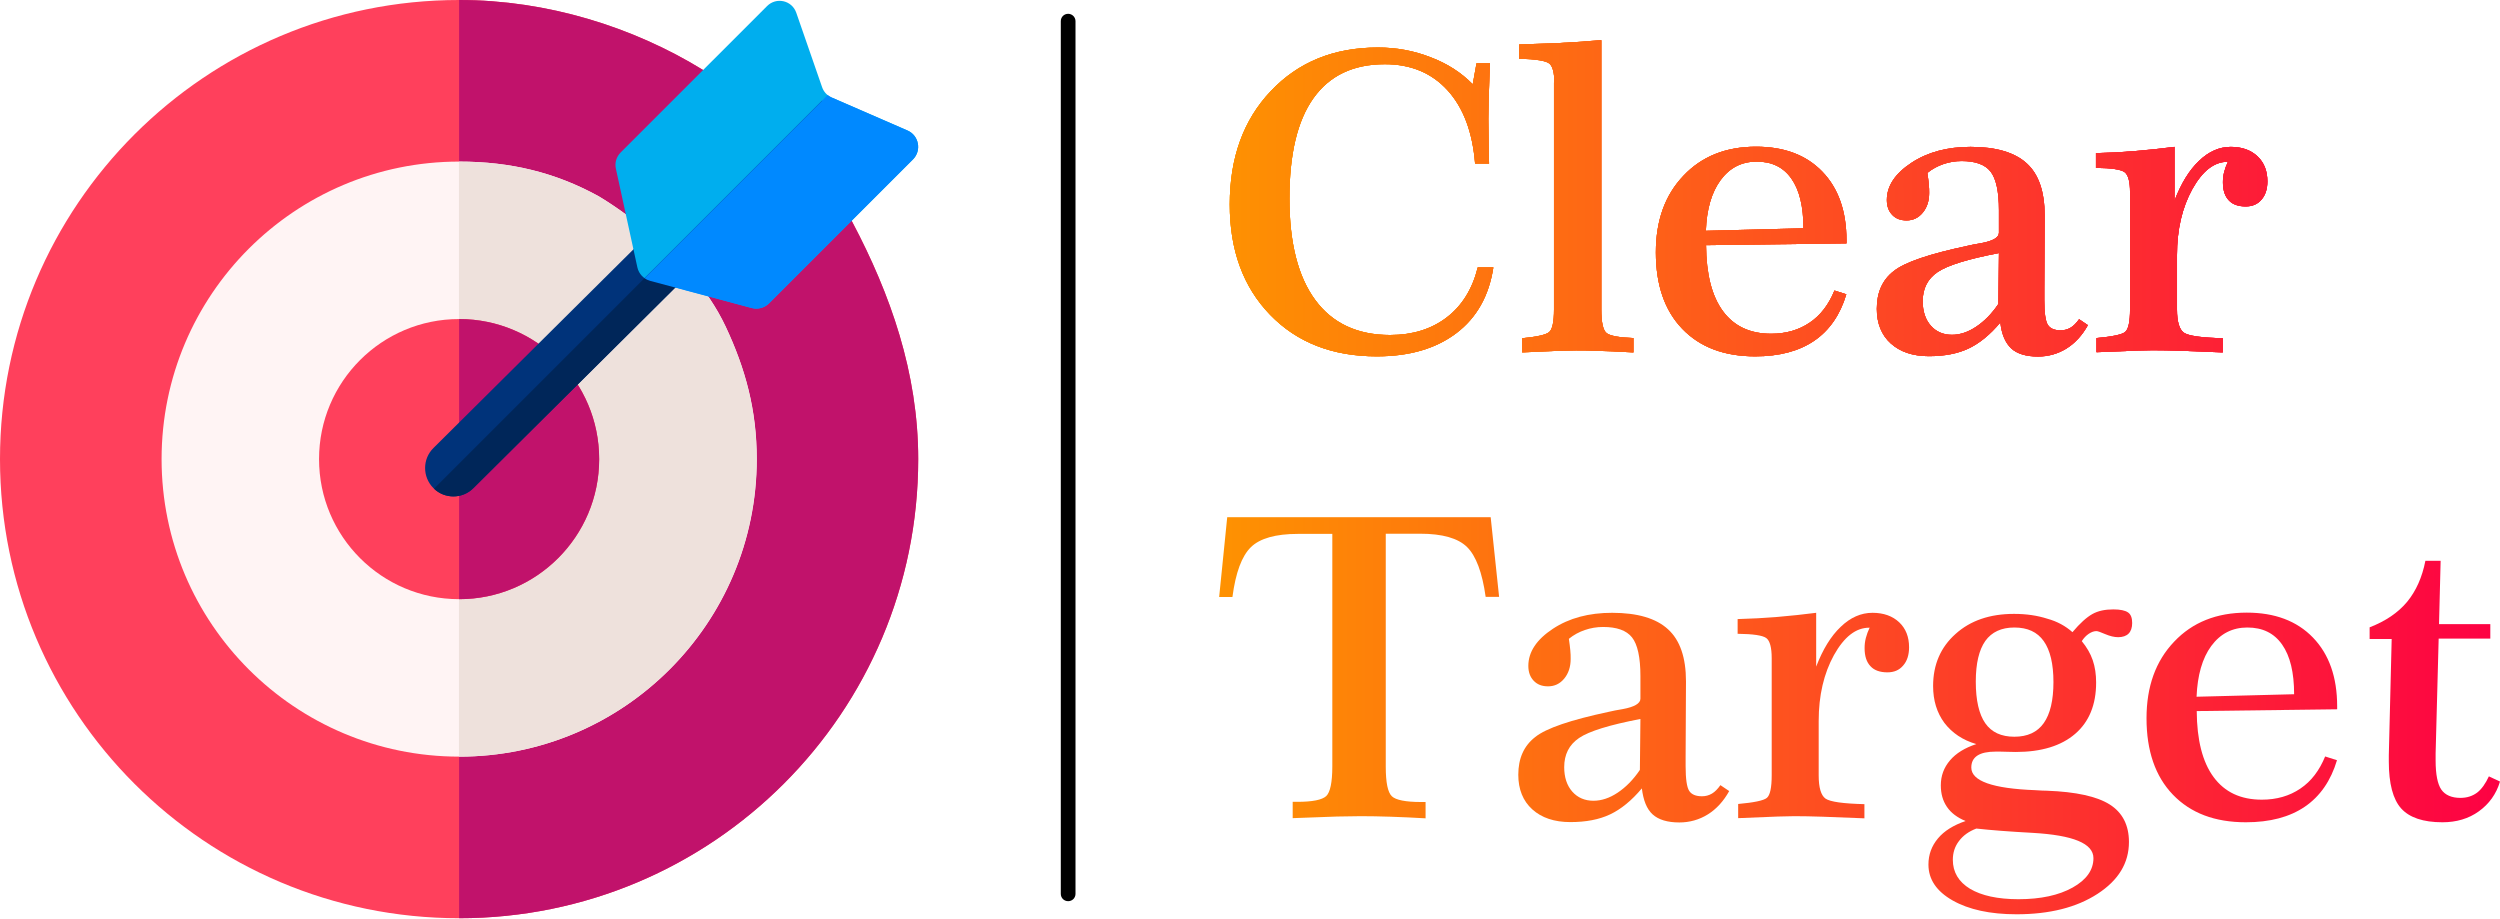
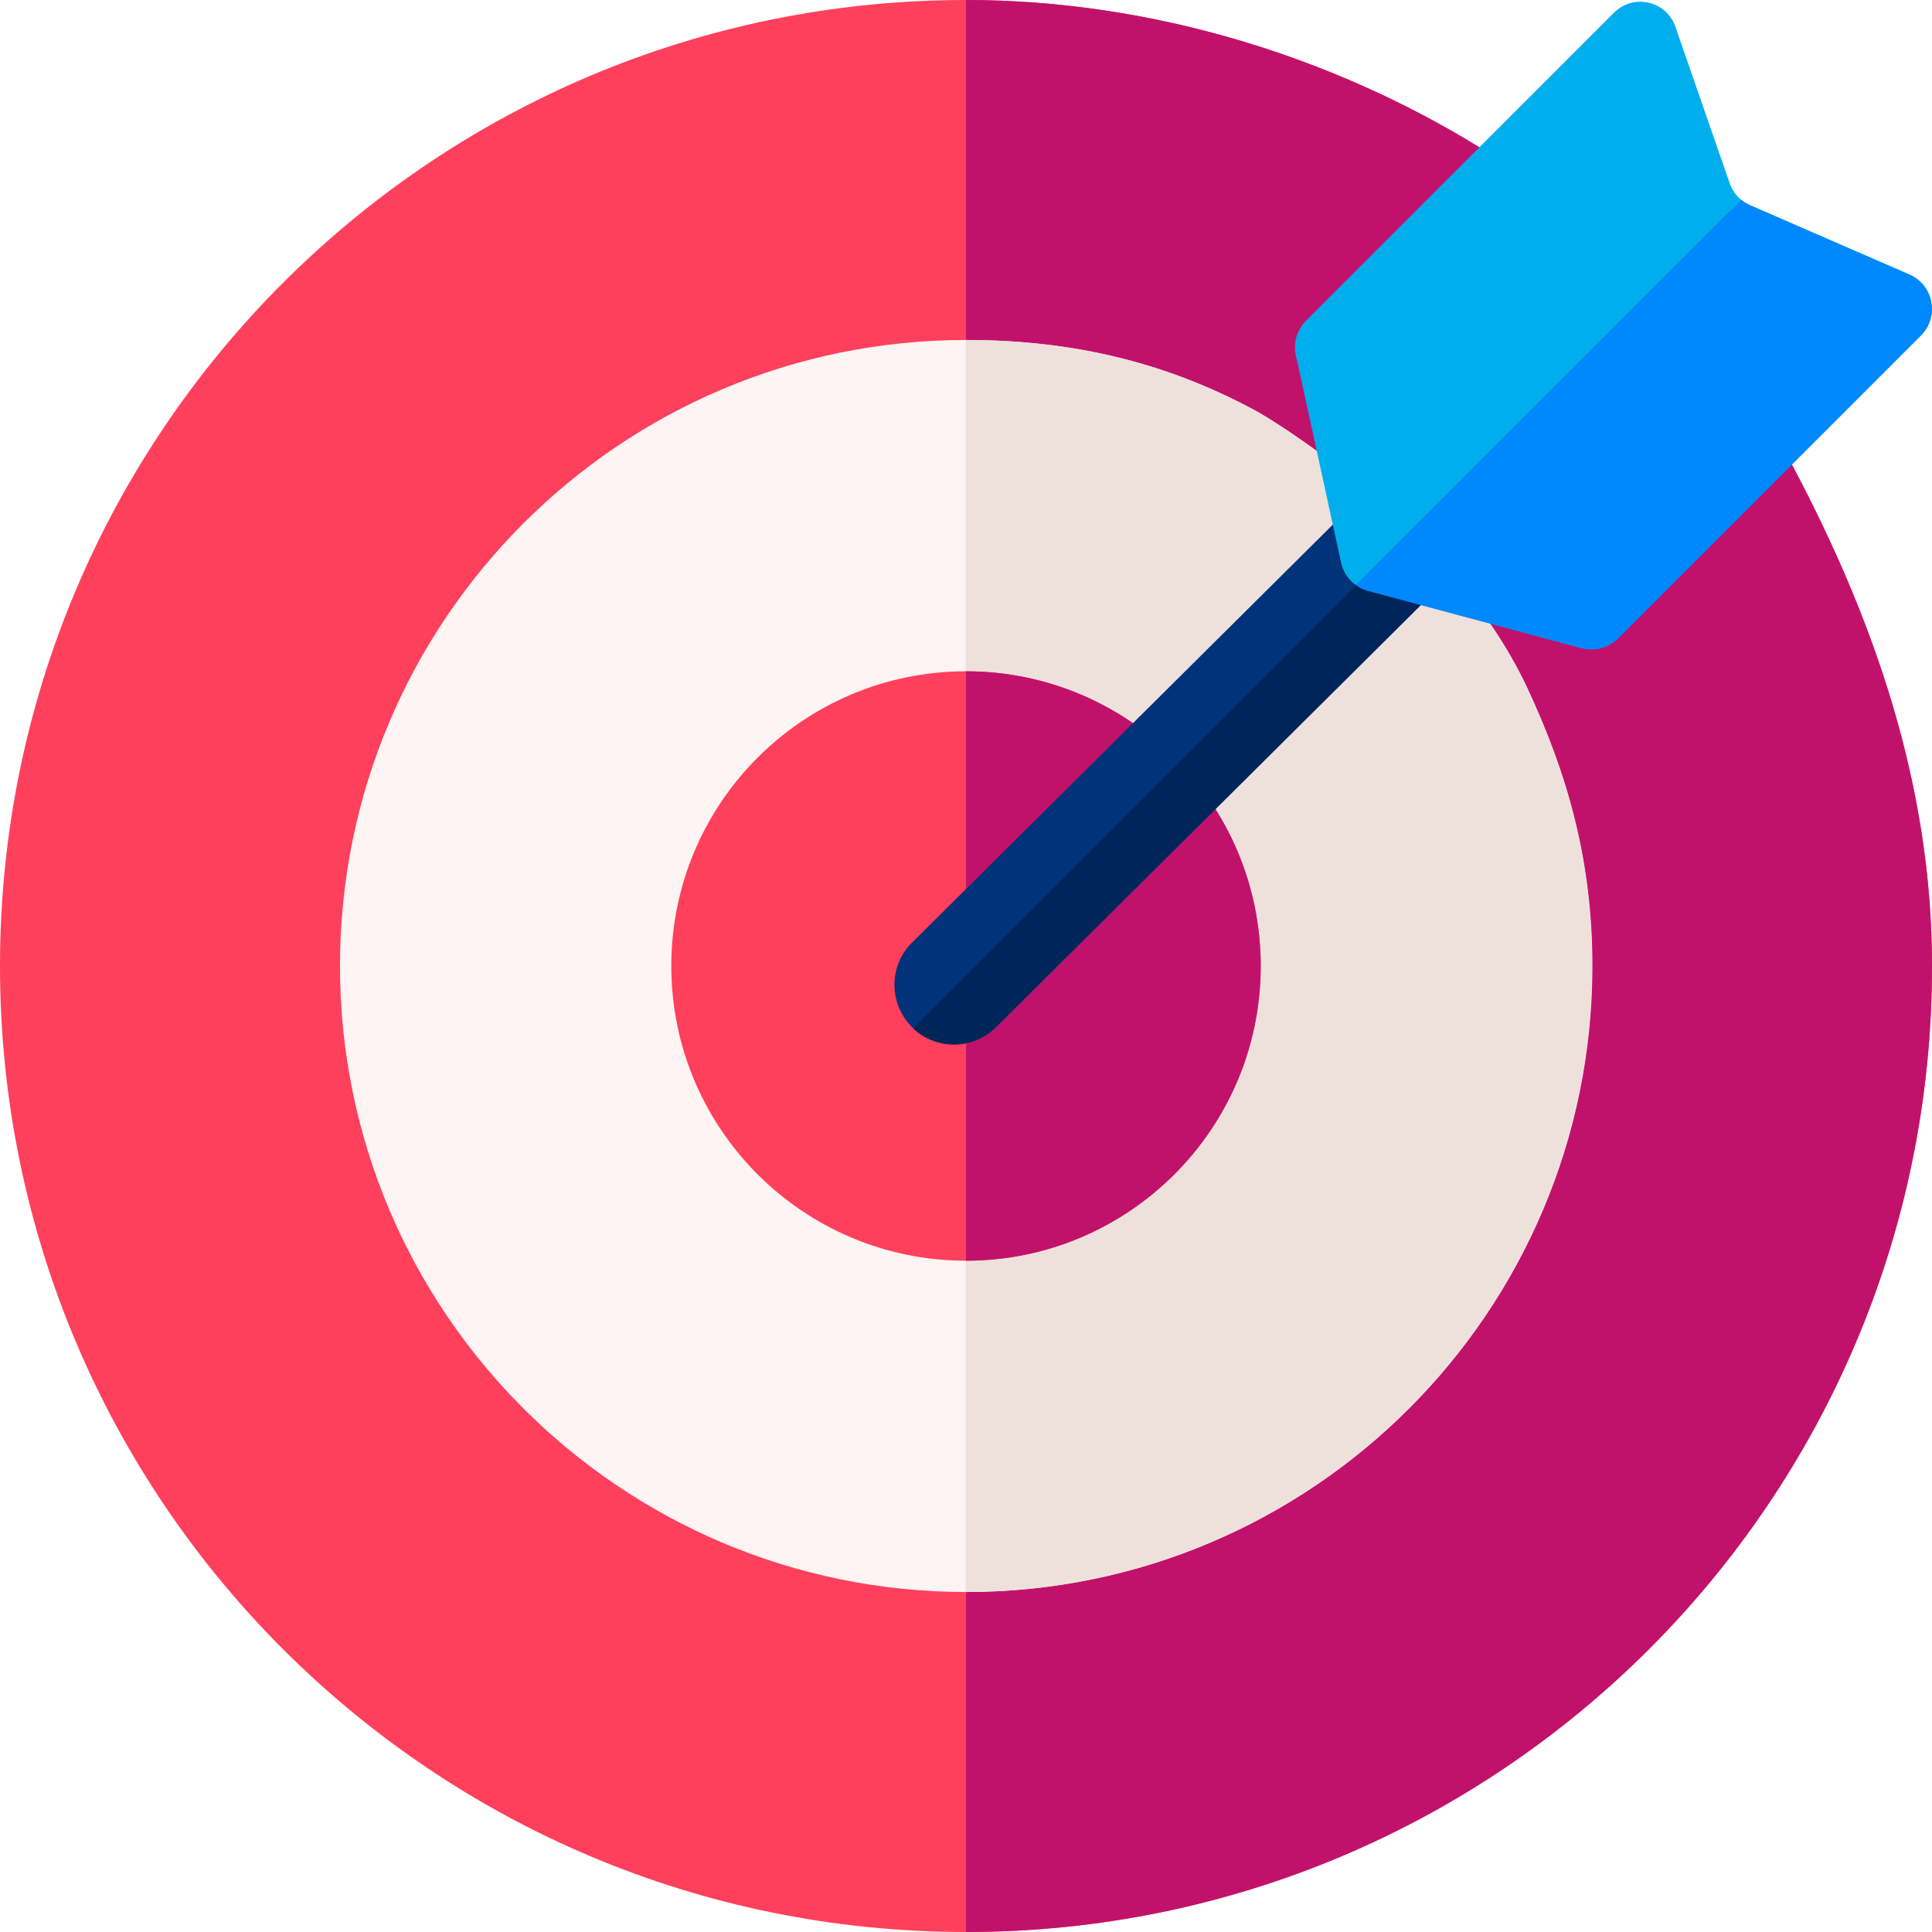
- <svg xmlns="http://www.w3.org/2000/svg" version="1.1" id="Layer_1" x="0px" y="0px" viewBox="0 0 1394 512" style="enable-background:new 0 0 1394 512;" xml:space="preserve">
+ <svg xmlns="http://www.w3.org/2000/svg" version="1.1" id="Layer_1" x="0px" y="0px" viewBox="0 0 512 512" style="enable-background:new 0 0 512 512;" xml:space="preserve">
  <style type="text/css">
	.st0{fill:#FF405C;}
	.st1{fill:#C1126B;}
	.st2{fill:#FFF4F4;}
	.st3{fill:#EEE1DC;}
	.st4{fill:#00337A;}
	.st5{fill:#00AEEE;}
	.st6{fill:#002659;}
	.st7{fill:#0089FF;}
- 	.st8{enable-background:new    ;}
- 	.st9{fill:url(#SVGID_1_);}
- 	.st10{fill:url(#SVGID_2_);}
- 	.st11{fill:url(#SVGID_3_);}
- 	.st12{fill:url(#SVGID_4_);}
- 	.st13{fill:url(#SVGID_5_);}
- 	.st14{fill:url(#SVGID_6_);}
- 	.st15{fill:url(#SVGID_7_);}
- 	.st16{fill:url(#SVGID_8_);}
- 	.st17{fill:url(#SVGID_9_);}
- 	.st18{fill:url(#SVGID_10_);}
- 	.st19{fill:url(#SVGID_11_);}
- 	.st20{fill:url(#SVGID_12_);}
- 	.st21{fill:url(#SVGID_13_);}
- 	.st22{fill:url(#SVGID_14_);}
- 	.st23{fill:url(#SVGID_15_);}
- 	.st24{fill:url(#SVGID_16_);}
- 	.st25{fill:url(#SVGID_17_);}
- 	.st26{fill:url(#SVGID_18_);}
- 	.st27{fill:url(#SVGID_19_);}
- 	.st28{fill:url(#SVGID_20_);}
- 	.st29{fill:url(#SVGID_21_);}
- 	.st30{fill:url(#SVGID_22_);}
- 	.st31{fill:url(#SVGID_23_);}
- 	.st32{fill:url(#SVGID_24_);}
- 	.st33{fill:url(#SVGID_25_);}
- 	.st34{fill:url(#SVGID_26_);}
</style>
  <g>
    <path class="st0" d="M475.4,124.1c21,39.8,36.6,83.6,36.6,131.9c0,141.4-114.6,256-256,256S0,397.4,0,256S114.6,0,256,0   c49.1,0,97,15,136,39C392,39,452.4,80.5,475.4,124.1L475.4,124.1z" />
    <path class="st1" d="M512,256c0-48.2-15.6-92.1-36.6-131.9C452.4,80.5,392,39,392,39C353,15,305.1,0,256,0v512   C397.4,512,512,397.4,512,256z" />
    <path class="st2" d="M404.7,182.2c10.9,23.3,17.3,46.3,17.3,73.8c0,91.6-74.3,165.9-165.9,165.9s-166-74.3-166-165.9   S164.4,90.1,256,90.1c28.9,0,53.9,6.2,77.6,19.2C333.6,109.3,384,138.1,404.7,182.2L404.7,182.2z" />
    <path class="st3" d="M421.9,256c0-27.5-6.3-50.5-17.3-73.8c-20.7-44.1-71.1-72.9-71.1-72.9c-23.7-13-48.6-19.2-77.6-19.2v331.8   C347.6,421.9,421.9,347.6,421.9,256z" />
    <circle class="st0" cx="256" cy="256" r="78.1" />
    <path class="st1" d="M334.1,256c0-43.1-35-78.1-78.1-78.1v156.2C299.1,334.1,334.1,299.1,334.1,256L334.1,256z" />
    <g>
      <path class="st4" d="M252.8,276.8c-4.1,0-8.1-1.6-11.2-4.7c-6.1-6.2-6.1-16.2,0.1-22.3L436.5,56.3c6.2-6.1,16.2-6.1,22.3,0.1    c6.1,6.2,6.1,16.2-0.1,22.3L264,272.2C260.9,275.3,256.9,276.8,252.8,276.8L252.8,276.8z" />
    </g>
    <path class="st5" d="M458.4,48.6L444,7.1c-2.4-6.9-11.1-8.9-16.3-3.7L346.1,85c-2.4,2.4-3.4,5.8-2.7,9l12,55.1   c0.8,3.6,3.5,6.5,7.1,7.4l56.7,15.2c3.4,0.9,7-0.1,9.5-2.5l80.4-80.4c4.9-4.9,3.3-13.2-3-16l-42.3-18.4   C461.2,53.3,459.3,51.2,458.4,48.6L458.4,48.6z" />
    <path class="st6" d="M458.8,56.4c-0.1-0.1-0.3-0.2-0.4-0.3L242,272.5c3,2.9,6.9,4.3,10.8,4.3c4,0,8-1.5,11.1-4.6L458.7,78.7   C464.9,72.6,464.9,62.6,458.8,56.4L458.8,56.4z" />
    <path class="st7" d="M506.1,72.8l-42.3-18.4c-0.8-0.4-1.6-0.8-2.3-1.4L359.4,155.1c0.9,0.7,2,1.2,3.1,1.5l56.7,15.2   c3.4,0.9,7-0.1,9.5-2.5l80.4-80.4C514,83.9,512.4,75.6,506.1,72.8z" />
  </g>
-   <g>
-     <path d="M595.6,501c-1.4,0-2.6-1.2-2.6-2.6V11.8c0-1.4,1.2-2.6,2.6-2.6s2.6,1.2,2.6,2.6v486.6C598.2,499.8,597,501,595.6,501z" />
-     <path d="M595.6,10.7c0.6,0,1.1,0.5,1.1,1.1v486.6c0,0.6-0.5,1.1-1.1,1.1s-1.1-0.5-1.1-1.1V11.8C594.5,11.2,595,10.7,595.6,10.7    M595.6,7.7c-2.3,0-4.1,1.8-4.1,4.1v486.6c0,2.3,1.8,4.1,4.1,4.1s4.1-1.8,4.1-4.1V11.8C599.7,9.6,597.9,7.7,595.6,7.7L595.6,7.7z" />
-   </g>
-   <g>
-     <g class="st8">
-       <g>
-         <linearGradient id="SVGID_1_" gradientUnits="userSpaceOnUse" x1="676.043" y1="399.4" x2="1400.505" y2="399.4" gradientTransform="matrix(1 0 0 -1 0 512)">
-           <stop offset="0" style="stop-color:#FE9201" />
-           <stop offset="1" style="stop-color:#FD0144" />
-         </linearGradient>
-         <path class="st9" d="M821.2,47l2.1-11.7h7.5c-0.1,1.2-0.2,3-0.2,5.3c-0.5,12-0.7,20.6-0.7,25.6c0,3,0.1,8.6,0.2,16.9     c0.1,3.5,0.2,6.2,0.2,8.1h-7.8c-1.4-17.5-6.5-31.1-15.3-40.8s-20.5-14.6-35-14.6c-17.6,0-30.8,6.3-39.8,18.9s-13.4,31.2-13.4,56     s4.8,43.6,14.4,56.6c9.6,13,23.5,19.5,41.7,19.5c12.6,0,23.1-3.3,31.6-9.8s14.3-15.8,17.3-27.9h8.7c-2.4,15.8-9.3,28.1-20.7,36.7     c-11.4,8.6-26.1,12.9-44.3,12.9c-24.7,0-44.5-7.7-59.5-23.2s-22.5-36-22.5-61.5c0-26,7.6-47.1,22.9-63.2     c15.3-16.2,35.2-24.3,59.7-24.3c10.4,0,20.1,1.8,29.3,5.4C806.9,35.4,814.7,40.4,821.2,47z" />
-         <linearGradient id="SVGID_2_" gradientUnits="userSpaceOnUse" x1="676.043" y1="402.55" x2="1400.505" y2="402.55" gradientTransform="matrix(1 0 0 -1 0 512)">
-           <stop offset="0" style="stop-color:#FE9201" />
-           <stop offset="1" style="stop-color:#FD0144" />
-         </linearGradient>
-         <path class="st10" d="M866.7,46.1c0-5.5-0.9-9-2.7-10.6s-7.4-2.5-17-2.8l0.1-7.9c6.2-0.2,12.8-0.4,20-0.7     c7.2-0.3,15.8-0.9,25.8-1.7v150.2c0,7.3,1,11.7,3,13.2s7,2.4,14.9,2.7v8c-9.1-0.5-16.1-0.8-20.7-0.9c-4.7-0.2-8.4-0.2-11.3-0.2     c-2.2,0-5.4,0.1-9.5,0.2c-4.1,0.2-10.9,0.5-20.5,0.9v-7.9c8.2-0.8,13.2-1.9,15-3.4s2.7-5.7,2.7-12.6V46.1H866.7z" />
-         <linearGradient id="SVGID_3_" gradientUnits="userSpaceOnUse" x1="676.043" y1="371.75" x2="1400.505" y2="371.75" gradientTransform="matrix(1 0 0 -1 0 512)">
-           <stop offset="0" style="stop-color:#FE9201" />
-           <stop offset="1" style="stop-color:#FD0144" />
-         </linearGradient>
-         <path class="st11" d="M951.3,136.7c0.1,16.1,3.2,28.4,9.4,36.8c6.2,8.4,15.1,12.6,26.9,12.6c8.3,0,15.5-2.1,21.5-6.2     c6.1-4.1,10.6-10.1,13.8-17.9l6.6,2.1c-3.4,11.4-9.4,20.1-17.9,25.9c-8.5,5.8-19.5,8.7-32.9,8.7c-17.3,0-30.8-5.1-40.7-15.4     c-9.8-10.2-14.7-24.4-14.7-42.6c0-17.7,5.1-31.9,15.4-42.7c10.2-10.8,23.7-16.2,40.5-16.2c15.6,0,27.9,4.6,36.9,13.9     s13.5,22.1,13.5,38.3v1.7L951.3,136.7z M951.2,128.7l54.4-1.4c0-12.1-2.2-21.3-6.7-27.7c-4.5-6.4-10.9-9.5-19.4-9.5     c-8.3,0-15,3.4-20.1,10.3C954.4,107.2,951.6,116.7,951.2,128.7z" />
-         <linearGradient id="SVGID_4_" gradientUnits="userSpaceOnUse" x1="676.043" y1="371.65" x2="1400.505" y2="371.65" gradientTransform="matrix(1 0 0 -1 0 512)">
-           <stop offset="0" style="stop-color:#FE9201" />
-           <stop offset="1" style="stop-color:#FD0144" />
-         </linearGradient>
-         <path class="st12" d="M1115.4,179.8c-5.7,6.8-11.6,11.6-17.7,14.5s-13.5,4.3-22.2,4.3c-8.9,0-16-2.4-21.2-7.1     c-5.2-4.7-7.8-11.2-7.8-19.3c0-9.1,3.1-16.1,9.4-21c6.2-5,20-9.6,41.1-14.1c2.1-0.5,4.6-1,7.7-1.5c6.6-1.2,9.9-3.2,9.9-5.8v-12.6     c0-10.5-1.6-17.7-4.7-21.6c-3.1-3.9-8.5-5.8-16.1-5.8c-3.6,0-7,0.6-10.2,1.7s-6.2,2.7-8.9,4.9c0.4,2.5,0.6,4.6,0.8,6.4     c0.2,1.8,0.2,3.4,0.2,4.9c0,4.3-1.2,8-3.6,10.9s-5.4,4.3-9,4.3c-3.4,0-6-1-8-3.1s-3-4.8-3-8.3c0-7.8,4.6-14.7,13.7-20.7     s20.1-8.9,33-8.9c14.2,0,24.6,3.1,31.3,9.2c6.7,6.1,10,15.8,10,29v0.7l-0.2,41.5v5.1c0,7.2,0.7,11.8,2,13.8s3.7,3,7.1,3     c2.1,0,3.9-0.5,5.6-1.5s3.2-2.6,4.7-4.7l4.9,3.3c-3.1,5.6-7.1,10-11.9,13s-10.2,4.5-15.9,4.5c-6.6,0-11.6-1.5-14.9-4.5     C1118.2,191.2,1116.1,186.4,1115.4,179.8z M1114.6,141.1c-17.2,3.3-28.6,6.8-34.2,10.6s-8.3,9.2-8.3,16.3     c0,5.6,1.5,10.2,4.5,13.6c3,3.4,7,5.1,11.8,5.1c4.5,0,9-1.5,13.5-4.5s8.7-7.2,12.4-12.7L1114.6,141.1z" />
-         <linearGradient id="SVGID_5_" gradientUnits="userSpaceOnUse" x1="676.043" y1="372.8" x2="1400.505" y2="372.8" gradientTransform="matrix(1 0 0 -1 0 512)">
-           <stop offset="0" style="stop-color:#FE9201" />
-           <stop offset="1" style="stop-color:#FD0144" />
-         </linearGradient>
-         <path class="st13" d="M1187.7,107.2c0-5.9-1-9.7-3-11.2s-7.3-2.3-16-2.4v-8.2c7.5-0.2,14.9-0.6,22.2-1.2     c7.3-0.6,14.5-1.4,21.6-2.3v30c3.7-9.6,8.2-17,13.7-22.2c5.4-5.2,11.3-7.8,17.7-7.8c6.2,0,11.2,1.8,14.9,5.3     c3.7,3.5,5.5,8.2,5.5,13.9c0,4.3-1.1,7.7-3.3,10.2c-2.2,2.6-5.1,3.8-8.8,3.8c-4.1,0-7.3-1.1-9.4-3.4c-2.2-2.3-3.3-5.6-3.3-10.1     c0-1.9,0.2-3.8,0.7-5.7c0.5-1.9,1.2-3.8,2.1-5.7h-0.2c-7.5,0-14,5.1-19.7,15.3c-5.6,10.2-8.5,22.4-8.5,36.7v30.4     c0,6.8,1.3,11.1,3.8,12.9c2.6,1.8,9.8,2.8,21.7,3.1v7.9c-9.4-0.4-17.1-0.7-23.3-0.9c-6.1-0.2-11.4-0.3-15.8-0.3     c-2.1,0-5.1,0.1-9.1,0.2c-4,0.2-11.4,0.5-22.2,0.9v-7.9c8.8-0.8,14.2-1.9,16-3.4s2.7-5.7,2.7-12.6L1187.7,107.2L1187.7,107.2z" />
-       </g>
-     </g>
-   </g>
-   <g>
-     <g>
-       <g>
-         <linearGradient id="SVGID_6_" gradientUnits="userSpaceOnUse" x1="679.585" y1="399.4" x2="1393.925" y2="399.4" gradientTransform="matrix(1 0 0 -1 0 512)">
-           <stop offset="0" style="stop-color:#FE9201" />
-           <stop offset="1" style="stop-color:#FD0144" />
-         </linearGradient>
-         <path class="st14" d="M821.2,47l2.1-11.7h7.5c-0.1,1.2-0.2,3-0.2,5.3c-0.5,12-0.7,20.6-0.7,25.6c0,3,0.1,8.6,0.2,16.9     c0.1,3.5,0.2,6.2,0.2,8.1h-7.8c-1.4-17.5-6.5-31.1-15.3-40.8s-20.5-14.6-35-14.6c-17.6,0-30.8,6.3-39.8,18.9s-13.4,31.2-13.4,56     s4.8,43.6,14.4,56.6c9.6,13,23.5,19.5,41.7,19.5c12.6,0,23.1-3.3,31.6-9.8s14.3-15.8,17.3-27.9h8.7c-2.4,15.8-9.3,28.1-20.7,36.7     c-11.4,8.6-26.1,12.9-44.3,12.9c-24.7,0-44.5-7.7-59.5-23.2s-22.5-36-22.5-61.5c0-26,7.6-47.1,22.9-63.2     c15.3-16.2,35.2-24.3,59.7-24.3c10.4,0,20.1,1.8,29.3,5.4C806.9,35.4,814.7,40.4,821.2,47z" />
-         <linearGradient id="SVGID_7_" gradientUnits="userSpaceOnUse" x1="679.585" y1="402.55" x2="1393.925" y2="402.55" gradientTransform="matrix(1 0 0 -1 0 512)">
-           <stop offset="0" style="stop-color:#FE9201" />
-           <stop offset="1" style="stop-color:#FD0144" />
-         </linearGradient>
-         <path class="st15" d="M866.7,46.1c0-5.5-0.9-9-2.7-10.6s-7.4-2.5-17-2.8l0.1-7.9c6.2-0.2,12.8-0.4,20-0.7     c7.2-0.3,15.8-0.9,25.8-1.7v150.2c0,7.3,1,11.7,3,13.2s7,2.4,14.9,2.7v8c-9.1-0.5-16.1-0.8-20.7-0.9c-4.7-0.2-8.4-0.2-11.3-0.2     c-2.2,0-5.4,0.1-9.5,0.2c-4.1,0.2-10.9,0.5-20.5,0.9v-7.9c8.2-0.8,13.2-1.9,15-3.4s2.7-5.7,2.7-12.6V46.1H866.7z" />
-         <linearGradient id="SVGID_8_" gradientUnits="userSpaceOnUse" x1="679.585" y1="371.75" x2="1393.925" y2="371.75" gradientTransform="matrix(1 0 0 -1 0 512)">
-           <stop offset="0" style="stop-color:#FE9201" />
-           <stop offset="1" style="stop-color:#FD0144" />
-         </linearGradient>
-         <path class="st16" d="M951.3,136.7c0.1,16.1,3.2,28.4,9.4,36.8c6.2,8.4,15.1,12.6,26.9,12.6c8.3,0,15.5-2.1,21.5-6.2     c6.1-4.1,10.6-10.1,13.8-17.9l6.6,2.1c-3.4,11.4-9.4,20.1-17.9,25.9c-8.5,5.8-19.5,8.7-32.9,8.7c-17.3,0-30.8-5.1-40.7-15.4     c-9.8-10.2-14.7-24.4-14.7-42.6c0-17.7,5.1-31.9,15.4-42.7c10.2-10.8,23.7-16.2,40.5-16.2c15.6,0,27.9,4.6,36.9,13.9     s13.5,22.1,13.5,38.3v1.7L951.3,136.7z M951.2,128.7l54.4-1.4c0-12.1-2.2-21.3-6.7-27.7c-4.5-6.4-10.9-9.5-19.4-9.5     c-8.3,0-15,3.4-20.1,10.3C954.4,107.2,951.6,116.7,951.2,128.7z" />
-         <linearGradient id="SVGID_9_" gradientUnits="userSpaceOnUse" x1="679.585" y1="371.65" x2="1393.925" y2="371.65" gradientTransform="matrix(1 0 0 -1 0 512)">
-           <stop offset="0" style="stop-color:#FE9201" />
-           <stop offset="1" style="stop-color:#FD0144" />
-         </linearGradient>
-         <path class="st17" d="M1115.4,179.8c-5.7,6.8-11.6,11.6-17.7,14.5s-13.5,4.3-22.2,4.3c-8.9,0-16-2.4-21.2-7.1     c-5.2-4.7-7.8-11.2-7.8-19.3c0-9.1,3.1-16.1,9.4-21c6.2-5,20-9.6,41.1-14.1c2.1-0.5,4.6-1,7.7-1.5c6.6-1.2,9.9-3.2,9.9-5.8v-12.6     c0-10.5-1.6-17.7-4.7-21.6c-3.1-3.9-8.5-5.8-16.1-5.8c-3.6,0-7,0.6-10.2,1.7s-6.2,2.7-8.9,4.9c0.4,2.5,0.6,4.6,0.8,6.4     c0.2,1.8,0.2,3.4,0.2,4.9c0,4.3-1.2,8-3.6,10.9s-5.4,4.3-9,4.3c-3.4,0-6-1-8-3.1s-3-4.8-3-8.3c0-7.8,4.6-14.7,13.7-20.7     s20.1-8.9,33-8.9c14.2,0,24.6,3.1,31.3,9.2c6.7,6.1,10,15.8,10,29v0.7l-0.2,41.5v5.1c0,7.2,0.7,11.8,2,13.8s3.7,3,7.1,3     c2.1,0,3.9-0.5,5.6-1.5s3.2-2.6,4.7-4.7l4.9,3.3c-3.1,5.6-7.1,10-11.9,13s-10.2,4.5-15.9,4.5c-6.6,0-11.6-1.5-14.9-4.5     C1118.2,191.2,1116.1,186.4,1115.4,179.8z M1114.6,141.1c-17.2,3.3-28.6,6.8-34.2,10.6s-8.3,9.2-8.3,16.3     c0,5.6,1.5,10.2,4.5,13.6c3,3.4,7,5.1,11.8,5.1c4.5,0,9-1.5,13.5-4.5s8.7-7.2,12.4-12.7L1114.6,141.1z" />
-         <linearGradient id="SVGID_10_" gradientUnits="userSpaceOnUse" x1="679.585" y1="372.8" x2="1393.925" y2="372.8" gradientTransform="matrix(1 0 0 -1 0 512)">
-           <stop offset="0" style="stop-color:#FE9201" />
-           <stop offset="1" style="stop-color:#FD0144" />
-         </linearGradient>
-         <path class="st18" d="M1187.7,107.2c0-5.9-1-9.7-3-11.2s-7.3-2.3-16-2.4v-8.2c7.5-0.2,14.9-0.6,22.2-1.2     c7.3-0.6,14.5-1.4,21.6-2.3v30c3.7-9.6,8.2-17,13.7-22.2c5.4-5.2,11.3-7.8,17.7-7.8c6.2,0,11.2,1.8,14.9,5.3     c3.7,3.5,5.5,8.2,5.5,13.9c0,4.3-1.1,7.7-3.3,10.2c-2.2,2.6-5.1,3.8-8.8,3.8c-4.1,0-7.3-1.1-9.4-3.4c-2.2-2.3-3.3-5.6-3.3-10.1     c0-1.9,0.2-3.8,0.7-5.7c0.5-1.9,1.2-3.8,2.1-5.7h-0.2c-7.5,0-14,5.1-19.7,15.3c-5.6,10.2-8.5,22.4-8.5,36.7v30.4     c0,6.8,1.3,11.1,3.8,12.9c2.6,1.8,9.8,2.8,21.7,3.1v7.9c-9.4-0.4-17.1-0.7-23.3-0.9c-6.1-0.2-11.4-0.3-15.8-0.3     c-2.1,0-5.1,0.1-9.1,0.2c-4,0.2-11.4,0.5-22.2,0.9v-7.9c8.8-0.8,14.2-1.9,16-3.4s2.7-5.7,2.7-12.6L1187.7,107.2L1187.7,107.2z" />
-       </g>
-       <g>
-         <linearGradient id="SVGID_11_" gradientUnits="userSpaceOnUse" x1="679.585" y1="399.4" x2="1393.925" y2="399.4" gradientTransform="matrix(1 0 0 -1 0 512)">
-           <stop offset="0" style="stop-color:#FE9201" />
-           <stop offset="1" style="stop-color:#FD0144" />
-         </linearGradient>
-         <path class="st19" d="M821.2,47l2.1-11.7h7.5c-0.1,1.2-0.2,3-0.2,5.3c-0.5,12-0.7,20.6-0.7,25.6c0,3,0.1,8.6,0.2,16.9     c0.1,3.5,0.2,6.2,0.2,8.1h-7.8c-1.4-17.5-6.5-31.1-15.3-40.8s-20.5-14.6-35-14.6c-17.6,0-30.8,6.3-39.8,18.9s-13.4,31.2-13.4,56     s4.8,43.6,14.4,56.6c9.6,13,23.5,19.5,41.7,19.5c12.6,0,23.1-3.3,31.6-9.8s14.3-15.8,17.3-27.9h8.7c-2.4,15.8-9.3,28.1-20.7,36.7     c-11.4,8.6-26.1,12.9-44.3,12.9c-24.7,0-44.5-7.7-59.5-23.2s-22.5-36-22.5-61.5c0-26,7.6-47.1,22.9-63.2     c15.3-16.2,35.2-24.3,59.7-24.3c10.4,0,20.1,1.8,29.3,5.4C806.9,35.4,814.7,40.4,821.2,47z" />
-         <linearGradient id="SVGID_12_" gradientUnits="userSpaceOnUse" x1="679.585" y1="402.55" x2="1393.925" y2="402.55" gradientTransform="matrix(1 0 0 -1 0 512)">
-           <stop offset="0" style="stop-color:#FE9201" />
-           <stop offset="1" style="stop-color:#FD0144" />
-         </linearGradient>
-         <path class="st20" d="M866.7,46.1c0-5.5-0.9-9-2.7-10.6s-7.4-2.5-17-2.8l0.1-7.9c6.2-0.2,12.8-0.4,20-0.7     c7.2-0.3,15.8-0.9,25.8-1.7v150.2c0,7.3,1,11.7,3,13.2s7,2.4,14.9,2.7v8c-9.1-0.5-16.1-0.8-20.7-0.9c-4.7-0.2-8.4-0.2-11.3-0.2     c-2.2,0-5.4,0.1-9.5,0.2c-4.1,0.2-10.9,0.5-20.5,0.9v-7.9c8.2-0.8,13.2-1.9,15-3.4s2.7-5.7,2.7-12.6V46.1H866.7z" />
-         <linearGradient id="SVGID_13_" gradientUnits="userSpaceOnUse" x1="679.585" y1="371.75" x2="1393.925" y2="371.75" gradientTransform="matrix(1 0 0 -1 0 512)">
-           <stop offset="0" style="stop-color:#FE9201" />
-           <stop offset="1" style="stop-color:#FD0144" />
-         </linearGradient>
-         <path class="st21" d="M951.3,136.7c0.1,16.1,3.2,28.4,9.4,36.8c6.2,8.4,15.1,12.6,26.9,12.6c8.3,0,15.5-2.1,21.5-6.2     c6.1-4.1,10.6-10.1,13.8-17.9l6.6,2.1c-3.4,11.4-9.4,20.1-17.9,25.9c-8.5,5.8-19.5,8.7-32.9,8.7c-17.3,0-30.8-5.1-40.7-15.4     c-9.8-10.2-14.7-24.4-14.7-42.6c0-17.7,5.1-31.9,15.4-42.7c10.2-10.8,23.7-16.2,40.5-16.2c15.6,0,27.9,4.6,36.9,13.9     s13.5,22.1,13.5,38.3v1.7L951.3,136.7z M951.2,128.7l54.4-1.4c0-12.1-2.2-21.3-6.7-27.7c-4.5-6.4-10.9-9.5-19.4-9.5     c-8.3,0-15,3.4-20.1,10.3C954.4,107.2,951.6,116.7,951.2,128.7z" />
-         <linearGradient id="SVGID_14_" gradientUnits="userSpaceOnUse" x1="679.585" y1="371.65" x2="1393.925" y2="371.65" gradientTransform="matrix(1 0 0 -1 0 512)">
-           <stop offset="0" style="stop-color:#FE9201" />
-           <stop offset="1" style="stop-color:#FD0144" />
-         </linearGradient>
-         <path class="st22" d="M1115.4,179.8c-5.7,6.8-11.6,11.6-17.7,14.5s-13.5,4.3-22.2,4.3c-8.9,0-16-2.4-21.2-7.1     c-5.2-4.7-7.8-11.2-7.8-19.3c0-9.1,3.1-16.1,9.4-21c6.2-5,20-9.6,41.1-14.1c2.1-0.5,4.6-1,7.7-1.5c6.6-1.2,9.9-3.2,9.9-5.8v-12.6     c0-10.5-1.6-17.7-4.7-21.6c-3.1-3.9-8.5-5.8-16.1-5.8c-3.6,0-7,0.6-10.2,1.7s-6.2,2.7-8.9,4.9c0.4,2.5,0.6,4.6,0.8,6.4     c0.2,1.8,0.2,3.4,0.2,4.9c0,4.3-1.2,8-3.6,10.9s-5.4,4.3-9,4.3c-3.4,0-6-1-8-3.1s-3-4.8-3-8.3c0-7.8,4.6-14.7,13.7-20.7     s20.1-8.9,33-8.9c14.2,0,24.6,3.1,31.3,9.2c6.7,6.1,10,15.8,10,29v0.7l-0.2,41.5v5.1c0,7.2,0.7,11.8,2,13.8s3.7,3,7.1,3     c2.1,0,3.9-0.5,5.6-1.5s3.2-2.6,4.7-4.7l4.9,3.3c-3.1,5.6-7.1,10-11.9,13s-10.2,4.5-15.9,4.5c-6.6,0-11.6-1.5-14.9-4.5     C1118.2,191.2,1116.1,186.4,1115.4,179.8z M1114.6,141.1c-17.2,3.3-28.6,6.8-34.2,10.6s-8.3,9.2-8.3,16.3     c0,5.6,1.5,10.2,4.5,13.6c3,3.4,7,5.1,11.8,5.1c4.5,0,9-1.5,13.5-4.5s8.7-7.2,12.4-12.7L1114.6,141.1z" />
-         <linearGradient id="SVGID_15_" gradientUnits="userSpaceOnUse" x1="679.585" y1="372.8" x2="1393.925" y2="372.8" gradientTransform="matrix(1 0 0 -1 0 512)">
-           <stop offset="0" style="stop-color:#FE9201" />
-           <stop offset="1" style="stop-color:#FD0144" />
-         </linearGradient>
-         <path class="st23" d="M1187.7,107.2c0-5.9-1-9.7-3-11.2s-7.3-2.3-16-2.4v-8.2c7.5-0.2,14.9-0.6,22.2-1.2     c7.3-0.6,14.5-1.4,21.6-2.3v30c3.7-9.6,8.2-17,13.7-22.2c5.4-5.2,11.3-7.8,17.7-7.8c6.2,0,11.2,1.8,14.9,5.3     c3.7,3.5,5.5,8.2,5.5,13.9c0,4.3-1.1,7.7-3.3,10.2c-2.2,2.6-5.1,3.8-8.8,3.8c-4.1,0-7.3-1.1-9.4-3.4c-2.2-2.3-3.3-5.6-3.3-10.1     c0-1.9,0.2-3.8,0.7-5.7c0.5-1.9,1.2-3.8,2.1-5.7h-0.2c-7.5,0-14,5.1-19.7,15.3c-5.6,10.2-8.5,22.4-8.5,36.7v30.4     c0,6.8,1.3,11.1,3.8,12.9c2.6,1.8,9.8,2.8,21.7,3.1v7.9c-9.4-0.4-17.1-0.7-23.3-0.9c-6.1-0.2-11.4-0.3-15.8-0.3     c-2.1,0-5.1,0.1-9.1,0.2c-4,0.2-11.4,0.5-22.2,0.9v-7.9c8.8-0.8,14.2-1.9,16-3.4s2.7-5.7,2.7-12.6L1187.7,107.2L1187.7,107.2z" />
-       </g>
-       <g>
-         <linearGradient id="SVGID_16_" gradientUnits="userSpaceOnUse" x1="679.585" y1="399.4" x2="1393.925" y2="399.4" gradientTransform="matrix(1 0 0 -1 0 512)">
-           <stop offset="0" style="stop-color:#FE9201" />
-           <stop offset="1" style="stop-color:#FD0144" />
-         </linearGradient>
-         <path class="st24" d="M821.2,47l2.1-11.7h7.5c-0.1,1.2-0.2,3-0.2,5.3c-0.5,12-0.7,20.6-0.7,25.6c0,3,0.1,8.6,0.2,16.9     c0.1,3.5,0.2,6.2,0.2,8.1h-7.8c-1.4-17.5-6.5-31.1-15.3-40.8s-20.5-14.6-35-14.6c-17.6,0-30.8,6.3-39.8,18.9s-13.4,31.2-13.4,56     s4.8,43.6,14.4,56.6c9.6,13,23.5,19.5,41.7,19.5c12.6,0,23.1-3.3,31.6-9.8s14.3-15.8,17.3-27.9h8.7c-2.4,15.8-9.3,28.1-20.7,36.7     c-11.4,8.6-26.1,12.9-44.3,12.9c-24.7,0-44.5-7.7-59.5-23.2s-22.5-36-22.5-61.5c0-26,7.6-47.1,22.9-63.2     c15.3-16.2,35.2-24.3,59.7-24.3c10.4,0,20.1,1.8,29.3,5.4C806.9,35.4,814.7,40.4,821.2,47z" />
-         <linearGradient id="SVGID_17_" gradientUnits="userSpaceOnUse" x1="679.585" y1="402.55" x2="1393.925" y2="402.55" gradientTransform="matrix(1 0 0 -1 0 512)">
-           <stop offset="0" style="stop-color:#FE9201" />
-           <stop offset="1" style="stop-color:#FD0144" />
-         </linearGradient>
-         <path class="st25" d="M866.7,46.1c0-5.5-0.9-9-2.7-10.6s-7.4-2.5-17-2.8l0.1-7.9c6.2-0.2,12.8-0.4,20-0.7     c7.2-0.3,15.8-0.9,25.8-1.7v150.2c0,7.3,1,11.7,3,13.2s7,2.4,14.9,2.7v8c-9.1-0.5-16.1-0.8-20.7-0.9c-4.7-0.2-8.4-0.2-11.3-0.2     c-2.2,0-5.4,0.1-9.5,0.2c-4.1,0.2-10.9,0.5-20.5,0.9v-7.9c8.2-0.8,13.2-1.9,15-3.4s2.7-5.7,2.7-12.6V46.1H866.7z" />
-         <linearGradient id="SVGID_18_" gradientUnits="userSpaceOnUse" x1="679.585" y1="371.75" x2="1393.925" y2="371.75" gradientTransform="matrix(1 0 0 -1 0 512)">
-           <stop offset="0" style="stop-color:#FE9201" />
-           <stop offset="1" style="stop-color:#FD0144" />
-         </linearGradient>
-         <path class="st26" d="M951.3,136.7c0.1,16.1,3.2,28.4,9.4,36.8c6.2,8.4,15.1,12.6,26.9,12.6c8.3,0,15.5-2.1,21.5-6.2     c6.1-4.1,10.6-10.1,13.8-17.9l6.6,2.1c-3.4,11.4-9.4,20.1-17.9,25.9c-8.5,5.8-19.5,8.7-32.9,8.7c-17.3,0-30.8-5.1-40.7-15.4     c-9.8-10.2-14.7-24.4-14.7-42.6c0-17.7,5.1-31.9,15.4-42.7c10.2-10.8,23.7-16.2,40.5-16.2c15.6,0,27.9,4.6,36.9,13.9     s13.5,22.1,13.5,38.3v1.7L951.3,136.7z M951.2,128.7l54.4-1.4c0-12.1-2.2-21.3-6.7-27.7c-4.5-6.4-10.9-9.5-19.4-9.5     c-8.3,0-15,3.4-20.1,10.3C954.4,107.2,951.6,116.7,951.2,128.7z" />
-         <linearGradient id="SVGID_19_" gradientUnits="userSpaceOnUse" x1="679.585" y1="371.65" x2="1393.925" y2="371.65" gradientTransform="matrix(1 0 0 -1 0 512)">
-           <stop offset="0" style="stop-color:#FE9201" />
-           <stop offset="1" style="stop-color:#FD0144" />
-         </linearGradient>
-         <path class="st27" d="M1115.4,179.8c-5.7,6.8-11.6,11.6-17.7,14.5s-13.5,4.3-22.2,4.3c-8.9,0-16-2.4-21.2-7.1     c-5.2-4.7-7.8-11.2-7.8-19.3c0-9.1,3.1-16.1,9.4-21c6.2-5,20-9.6,41.1-14.1c2.1-0.5,4.6-1,7.7-1.5c6.6-1.2,9.9-3.2,9.9-5.8v-12.6     c0-10.5-1.6-17.7-4.7-21.6c-3.1-3.9-8.5-5.8-16.1-5.8c-3.6,0-7,0.6-10.2,1.7s-6.2,2.7-8.9,4.9c0.4,2.5,0.6,4.6,0.8,6.4     c0.2,1.8,0.2,3.4,0.2,4.9c0,4.3-1.2,8-3.6,10.9s-5.4,4.3-9,4.3c-3.4,0-6-1-8-3.1s-3-4.8-3-8.3c0-7.8,4.6-14.7,13.7-20.7     s20.1-8.9,33-8.9c14.2,0,24.6,3.1,31.3,9.2c6.7,6.1,10,15.8,10,29v0.7l-0.2,41.5v5.1c0,7.2,0.7,11.8,2,13.8s3.7,3,7.1,3     c2.1,0,3.9-0.5,5.6-1.5s3.2-2.6,4.7-4.7l4.9,3.3c-3.1,5.6-7.1,10-11.9,13s-10.2,4.5-15.9,4.5c-6.6,0-11.6-1.5-14.9-4.5     C1118.2,191.2,1116.1,186.4,1115.4,179.8z M1114.6,141.1c-17.2,3.3-28.6,6.8-34.2,10.6s-8.3,9.2-8.3,16.3     c0,5.6,1.5,10.2,4.5,13.6c3,3.4,7,5.1,11.8,5.1c4.5,0,9-1.5,13.5-4.5s8.7-7.2,12.4-12.7L1114.6,141.1z" />
-         <linearGradient id="SVGID_20_" gradientUnits="userSpaceOnUse" x1="679.585" y1="372.8" x2="1393.925" y2="372.8" gradientTransform="matrix(1 0 0 -1 0 512)">
-           <stop offset="0" style="stop-color:#FE9201" />
-           <stop offset="1" style="stop-color:#FD0144" />
-         </linearGradient>
-         <path class="st28" d="M1187.7,107.2c0-5.9-1-9.7-3-11.2s-7.3-2.3-16-2.4v-8.2c7.5-0.2,14.9-0.6,22.2-1.2     c7.3-0.6,14.5-1.4,21.6-2.3v30c3.7-9.6,8.2-17,13.7-22.2c5.4-5.2,11.3-7.8,17.7-7.8c6.2,0,11.2,1.8,14.9,5.3     c3.7,3.5,5.5,8.2,5.5,13.9c0,4.3-1.1,7.7-3.3,10.2c-2.2,2.6-5.1,3.8-8.8,3.8c-4.1,0-7.3-1.1-9.4-3.4c-2.2-2.3-3.3-5.6-3.3-10.1     c0-1.9,0.2-3.8,0.7-5.7c0.5-1.9,1.2-3.8,2.1-5.7h-0.2c-7.5,0-14,5.1-19.7,15.3c-5.6,10.2-8.5,22.4-8.5,36.7v30.4     c0,6.8,1.3,11.1,3.8,12.9c2.6,1.8,9.8,2.8,21.7,3.1v7.9c-9.4-0.4-17.1-0.7-23.3-0.9c-6.1-0.2-11.4-0.3-15.8-0.3     c-2.1,0-5.1,0.1-9.1,0.2c-4,0.2-11.4,0.5-22.2,0.9v-7.9c8.8-0.8,14.2-1.9,16-3.4s2.7-5.7,2.7-12.6L1187.7,107.2L1187.7,107.2z" />
-       </g>
-     </g>
-     <g>
-       <linearGradient id="SVGID_21_" gradientUnits="userSpaceOnUse" x1="679.585" y1="139.65" x2="1393.925" y2="139.65" gradientTransform="matrix(1 0 0 -1 0 512)">
-         <stop offset="0" style="stop-color:#FE9201" />
-         <stop offset="1" style="stop-color:#FD0144" />
-       </linearGradient>
-       <path class="st29" d="M684.3,288.4h146.9l4.7,44.4h-7.5c-1.9-13.6-5.4-22.9-10.4-27.8s-13.7-7.4-26.1-7.4h-19.2v129.9    c0,8.8,1.1,14.3,3.4,16.5c2.2,2.1,7.7,3.2,16.3,3.2h2.5v9.1c-6.9-0.4-13.4-0.7-19.5-0.9c-6.2-0.2-11.7-0.3-16.7-0.3    c-3.4,0-7.8,0.1-13.2,0.2c-5.4,0.2-13.6,0.5-24.7,0.9v-9.1h2.6c8.5,0,13.8-1.1,16.1-3.2c2.2-2.1,3.4-7.6,3.4-16.5V297.7h-19.2    c-12.4,0-21.2,2.5-26.2,7.4c-5.1,5-8.5,14.2-10.3,27.8h-7.4L684.3,288.4z" />
-       <linearGradient id="SVGID_22_" gradientUnits="userSpaceOnUse" x1="679.585" y1="111.85" x2="1393.925" y2="111.85" gradientTransform="matrix(1 0 0 -1 0 512)">
-         <stop offset="0" style="stop-color:#FE9201" />
-         <stop offset="1" style="stop-color:#FD0144" />
-       </linearGradient>
-       <path class="st30" d="M915.5,439.6c-5.7,6.8-11.6,11.6-17.7,14.5s-13.5,4.3-22.2,4.3c-8.9,0-16-2.4-21.2-7.1s-7.8-11.2-7.8-19.3    c0-9.1,3.1-16.1,9.4-21c6.2-5,20-9.6,41.1-14.1c2.1-0.5,4.6-1,7.7-1.5c6.6-1.2,9.9-3.2,9.9-5.8V377c0-10.5-1.6-17.7-4.7-21.6    c-3.1-3.9-8.5-5.8-16.1-5.8c-3.6,0-7,0.6-10.2,1.7s-6.2,2.7-8.9,4.9c0.4,2.5,0.6,4.6,0.8,6.4s0.2,3.4,0.2,4.9    c0,4.3-1.2,8-3.6,10.9c-2.4,2.9-5.4,4.3-9,4.3c-3.4,0-6-1-8-3.1s-3-4.8-3-8.3c0-7.8,4.6-14.7,13.7-20.7s20.1-8.9,33-8.9    c14.2,0,24.6,3.1,31.2,9.2c6.7,6.1,10,15.8,10,29v0.7l-0.2,41.5v5.1c0,7.2,0.7,11.8,2,13.8s3.7,3,7.1,3c2.1,0,3.9-0.5,5.6-1.5    c1.7-1,3.2-2.6,4.7-4.7l4.9,3.3c-3.1,5.6-7.1,10-11.9,13c-4.8,3-10.2,4.5-15.9,4.5c-6.6,0-11.6-1.5-14.9-4.5    S916.3,446.2,915.5,439.6z M914.7,400.9c-17.2,3.3-28.6,6.8-34.2,10.6c-5.6,3.8-8.3,9.2-8.3,16.3c0,5.6,1.5,10.2,4.5,13.6    s7,5.1,11.8,5.1c4.5,0,9-1.5,13.5-4.5s8.7-7.2,12.4-12.7L914.7,400.9z" />
-       <linearGradient id="SVGID_23_" gradientUnits="userSpaceOnUse" x1="679.585" y1="113" x2="1393.925" y2="113" gradientTransform="matrix(1 0 0 -1 0 512)">
-         <stop offset="0" style="stop-color:#FE9201" />
-         <stop offset="1" style="stop-color:#FD0144" />
-       </linearGradient>
-       <path class="st31" d="M987.9,367c0-5.9-1-9.7-3-11.2s-7.3-2.3-16-2.4v-8.2c7.5-0.2,14.9-0.6,22.2-1.2s14.5-1.4,21.6-2.3v30    c3.7-9.6,8.2-17,13.7-22.2c5.4-5.2,11.3-7.8,17.7-7.8c6.2,0,11.2,1.8,14.9,5.3c3.7,3.5,5.5,8.2,5.5,13.9c0,4.3-1.1,7.7-3.3,10.2    c-2.2,2.6-5.1,3.8-8.8,3.8c-4.1,0-7.3-1.1-9.4-3.4c-2.2-2.3-3.3-5.6-3.3-10.1c0-1.9,0.2-3.8,0.7-5.7c0.5-1.9,1.2-3.8,2.1-5.7h-0.2    c-7.5,0-14,5.1-19.7,15.3c-5.6,10.2-8.5,22.4-8.5,36.7v30.4c0,6.8,1.3,11.1,3.8,12.9c2.6,1.8,9.8,2.8,21.7,3.1v7.9    c-9.4-0.4-17.1-0.7-23.3-0.9c-6.1-0.2-11.4-0.3-15.8-0.3c-2.1,0-5.1,0.1-9.1,0.2c-4,0.2-11.4,0.5-22.2,0.9v-7.9    c8.8-0.8,14.2-1.9,16-3.4s2.7-5.7,2.7-12.6L987.9,367L987.9,367z" />
-       <linearGradient id="SVGID_24_" gradientUnits="userSpaceOnUse" x1="679.585" y1="87.2" x2="1393.925" y2="87.2" gradientTransform="matrix(1 0 0 -1 0 512)">
-         <stop offset="0" style="stop-color:#FE9201" />
-         <stop offset="1" style="stop-color:#FD0144" />
-       </linearGradient>
-       <path class="st32" d="M1155.6,352.5c4.2-5,7.9-8.3,11.1-10.1c3.2-1.8,7.1-2.6,11.7-2.6c3.9,0,6.6,0.6,8.2,1.7s2.3,3.1,2.3,5.9    c0,2.6-0.7,4.6-2,5.9s-3.3,2-5.8,2c-2.2,0-4.6-0.6-7.2-1.7s-4.2-1.7-4.9-1.7c-1.4,0-2.8,0.5-4.3,1.5s-2.8,2.4-3.9,4.1    c2.7,3.3,4.8,6.8,6.1,10.6c1.3,3.8,1.9,7.9,1.9,12.5c0,12.3-3.9,21.9-11.7,28.6c-7.8,6.7-18.8,10.1-33.1,10.1    c-0.6,0-2.2,0-4.7-0.1s-4.7-0.1-6.5-0.1c-4.5,0-7.9,0.7-10.2,2.2c-2.3,1.5-3.4,3.7-3.4,6.7c0,7.5,11.9,11.7,35.6,12.6    c2.9,0.2,5.1,0.3,6.5,0.3c16.3,0.6,28,3.2,35.1,7.7s10.7,11.5,10.7,20.9c0,11.7-5.8,21.3-17.5,28.9s-26.7,11.4-45.2,11.4    c-14.7,0-26.6-2.6-35.6-7.7s-13.5-11.8-13.5-20c0-5.6,1.8-10.4,5.3-14.6s8.7-7.4,15.4-9.7c-4.6-1.9-8.1-4.5-10.4-7.9    s-3.4-7.3-3.4-12c0-5.3,1.7-9.9,5.1-13.9s8.3-7,14.7-9.1c-7.6-2.2-13.5-6.2-17.8-11.8c-4.2-5.7-6.3-12.5-6.3-20.6    c0-11.9,4.2-21.6,12.5-29c8.3-7.5,19.2-11.2,32.6-11.2c6.9,0,13,0.9,18.6,2.7C1147.1,346.5,1151.8,349.1,1155.6,352.5z M1102,462    c-4.2,1.6-7.4,3.9-9.7,7c-2.3,3-3.4,6.5-3.4,10.4c0,6.9,3.2,12.3,9.6,16.2c6.4,3.8,15.4,5.8,27,5.8c12.4,0,22.5-2.2,30.2-6.5    s11.6-9.8,11.6-16.4c0-8.2-11.3-12.8-33.9-14.1C1120.5,463.7,1110.1,462.9,1102,462z M1123.2,349.9c-7.2,0-12.6,2.5-16.2,7.5    c-3.5,5-5.3,12.5-5.3,22.7c0,10.4,1.8,18.2,5.3,23.2s8.9,7.5,16.2,7.5s12.8-2.5,16.4-7.6s5.4-12.7,5.4-22.9    c0-10.1-1.8-17.7-5.4-22.8C1136,352.4,1130.6,349.9,1123.2,349.9z" />
-       <linearGradient id="SVGID_25_" gradientUnits="userSpaceOnUse" x1="679.585" y1="111.95" x2="1393.925" y2="111.95" gradientTransform="matrix(1 0 0 -1 0 512)">
-         <stop offset="0" style="stop-color:#FE9201" />
-         <stop offset="1" style="stop-color:#FD0144" />
-       </linearGradient>
-       <path class="st33" d="M1224.9,396.5c0.1,16.1,3.2,28.4,9.4,36.8c6.2,8.4,15.1,12.6,26.9,12.6c8.3,0,15.5-2.1,21.5-6.2    c6.1-4.1,10.6-10.1,13.8-17.9l6.6,2.1c-3.4,11.4-9.4,20.1-17.9,25.9s-19.5,8.7-32.9,8.7c-17.3,0-30.8-5.1-40.7-15.4    c-9.8-10.2-14.7-24.4-14.7-42.6c0-17.7,5.1-31.9,15.4-42.7c10.2-10.8,23.7-16.2,40.5-16.2c15.6,0,27.9,4.6,36.9,13.9    s13.5,22.1,13.5,38.3v1.7L1224.9,396.5z M1224.8,388.5l54.4-1.4c0-12.1-2.2-21.3-6.7-27.7c-4.5-6.4-10.9-9.5-19.4-9.5    c-8.3,0-15,3.4-20.1,10.3C1228,367,1225.3,376.5,1224.8,388.5z" />
-       <linearGradient id="SVGID_26_" gradientUnits="userSpaceOnUse" x1="679.585" y1="126.4" x2="1393.925" y2="126.4" gradientTransform="matrix(1 0 0 -1 0 512)">
-         <stop offset="0" style="stop-color:#FE9201" />
-         <stop offset="1" style="stop-color:#FD0144" />
-       </linearGradient>
-       <path class="st34" d="M1352.4,312.7h8.5L1360,348h28.6v8.1h-28.8l-1.7,64v3.9c0,7.8,1.1,13.3,3.2,16.3s5.7,4.6,10.6,4.6    c3.7,0,6.7-1,9.3-2.9c2.5-1.9,4.7-5,6.6-9.1l6.2,2.9c-2.1,7-6.1,12.5-11.8,16.6s-12.5,6.1-20.3,6.1c-10.7,0-18.4-2.6-23-7.7    s-6.9-13.9-6.9-26.2v-3.4l1.6-64.9h-12.3v-6.5c8.8-3.4,15.8-8.1,20.9-14.2C1347.2,329.5,1350.6,321.9,1352.4,312.7z" />
-     </g>
-   </g>
</svg>
